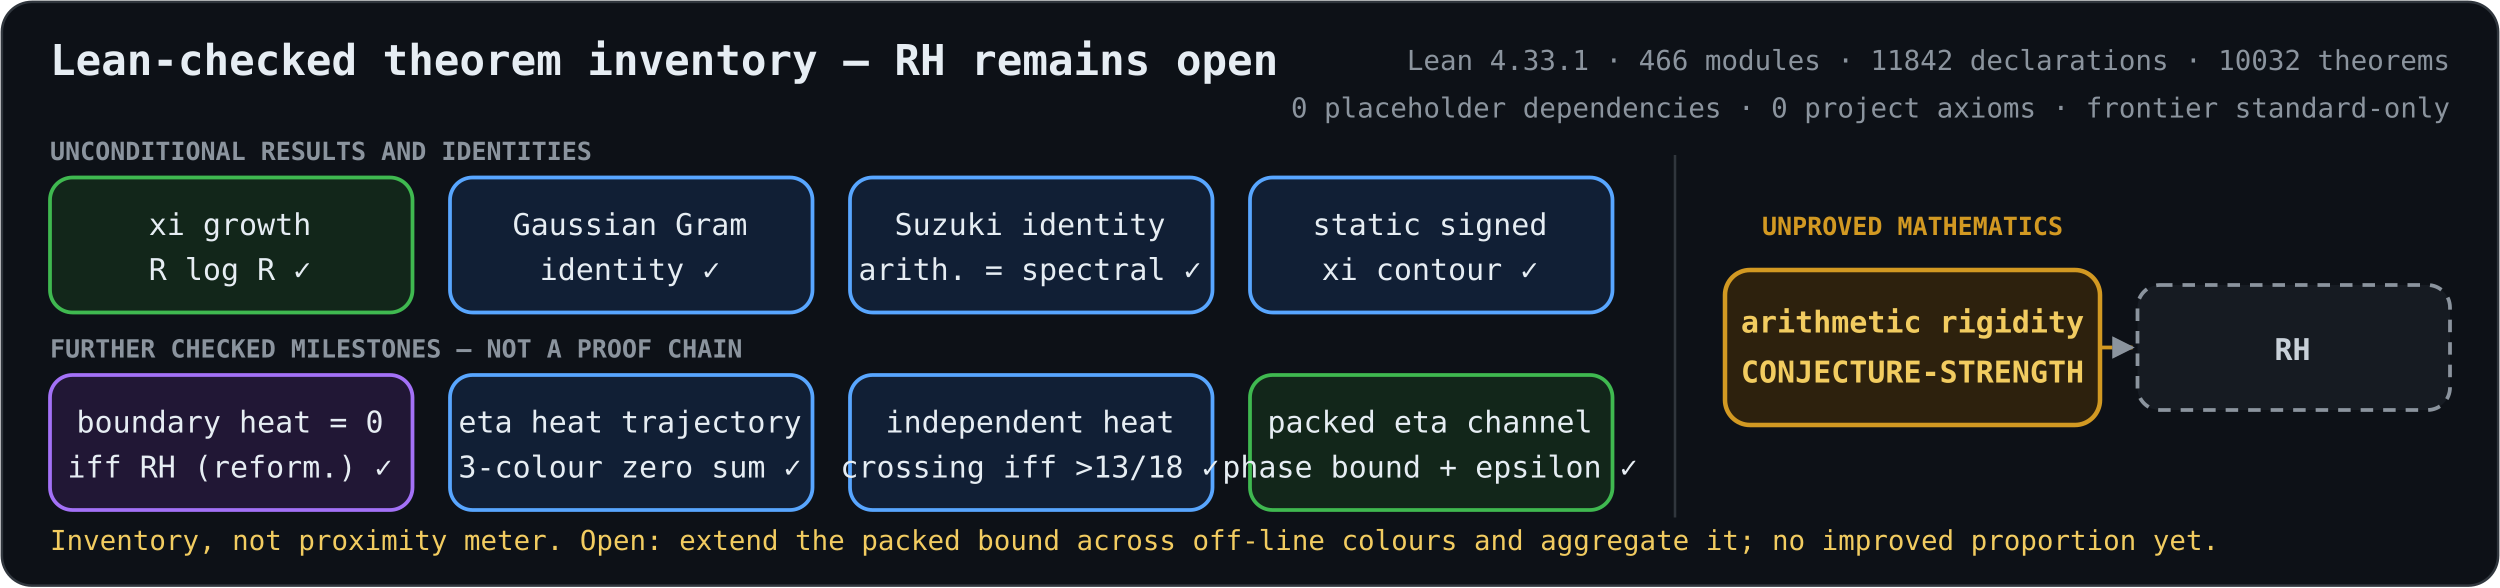
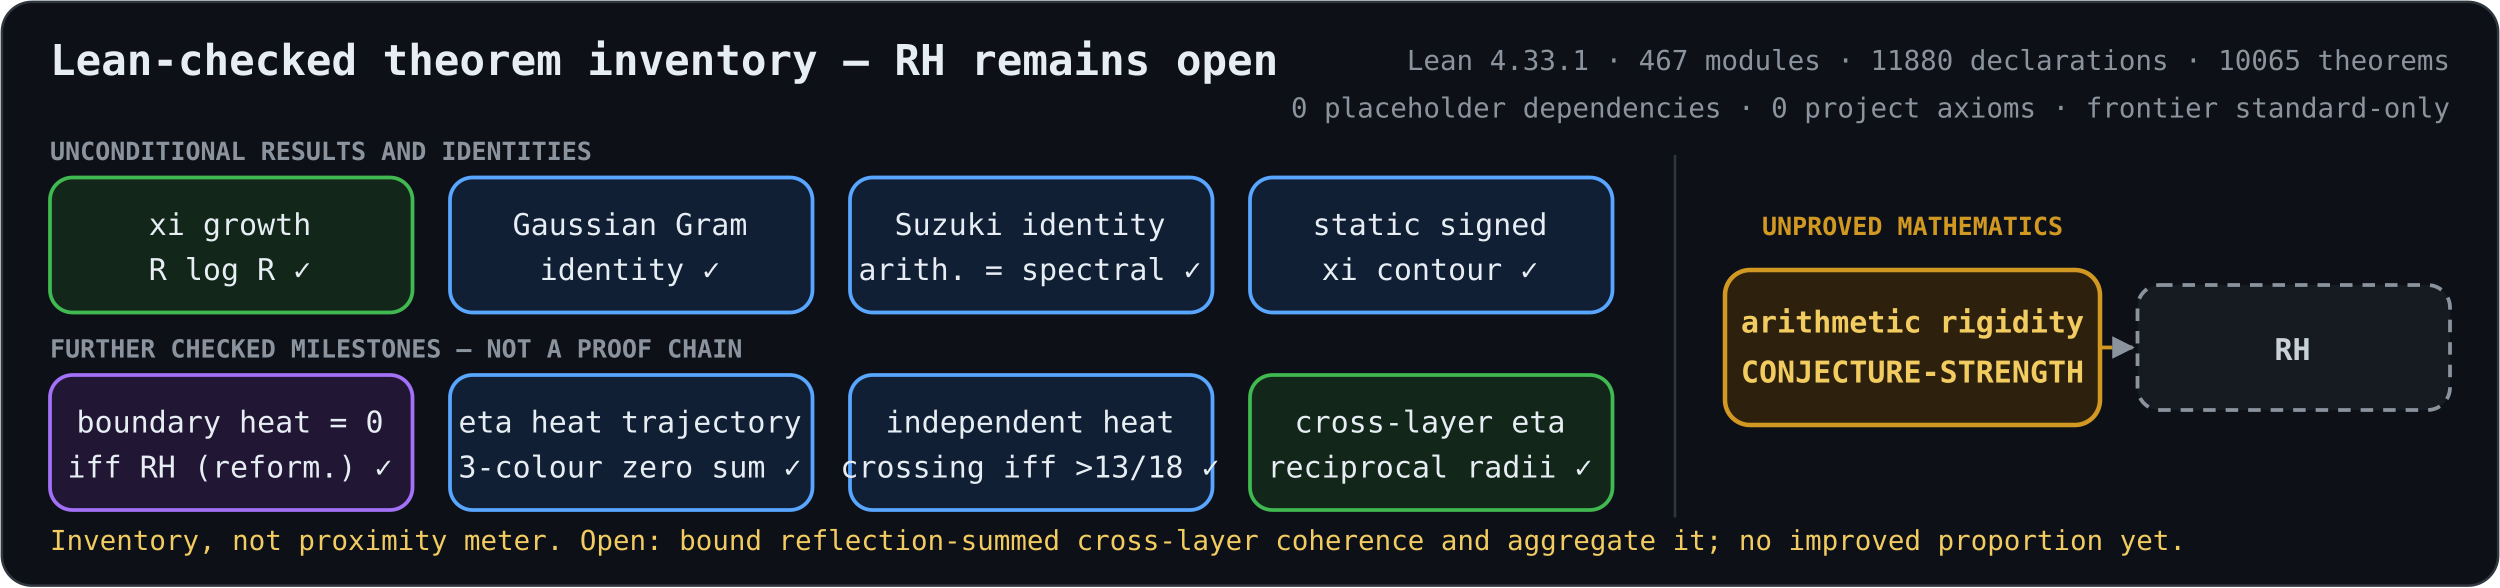
<svg xmlns="http://www.w3.org/2000/svg" role="img" aria-labelledby="title description" viewBox="0 0 1000 235">
  <defs>
    <marker id="arrow" viewBox="0 0 10 10" refX="9" refY="5" markerWidth="6" markerHeight="6" orient="auto-start-reverse">
      <path d="M 0 0 L 10 5 L 0 10 z" fill="#8b949e" />
    </marker>
    <style>
      .bg { fill: #0d1117; stroke: #30363d; }
      text { fill: #e6edf3; font-family: ui-monospace, SFMono-Regular, Menlo, Consolas, monospace; font-size: 12px; text-anchor: middle; }
      .heading { font-size: 17px; font-weight: 700; text-anchor: start; }
      .metrics { fill: #8b949e; font-size: 11px; text-anchor: end; }
      .proved rect { fill: #12261a; stroke: #3fb950; stroke-width: 1.5; }
      .proved.equivalence rect { fill: #211735; stroke: #a371f7; }
      .proved.bridge rect { fill: #111f35; stroke: #58a6ff; }
      .proved.reduction rect { fill: #102a2c; stroke: #39c5cf; }
      .open rect { fill: #2d210d; stroke: #d29922; stroke-width: 1.8; }
      .goal rect { fill: #161b22; stroke: #8b949e; stroke-width: 1.5; stroke-dasharray: 5 4; }
      .open text { fill: #f2cc60; font-weight: 700; }
      .goal text { fill: #c9d1d9; font-weight: 700; }
      .open-edge { fill: none; stroke: #d29922; stroke-width: 1.5; stroke-dasharray: 5 4; marker-end: url(#arrow); }
      .section { fill: #8b949e; font-size: 10px; font-weight: 700; text-anchor: start; }
      .gap-label { fill: #d29922; font-size: 10px; font-weight: 700; }
      .frontier { fill: #f2cc60; font-size: 11px; text-anchor: start; }
    </style>
  </defs>
  <rect class="bg" x="0.75" y="0.75" width="998.5" height="233.5" rx="12" />
  <text class="heading" x="20" y="30">Lean-checked theorem inventory — RH remains open</text>
-   <text class="metrics" x="980" y="28">Lean 4.33.1 · 466 modules · 11842 declarations · 10032 theorems</text>
+   <text class="metrics" x="980" y="28">Lean 4.33.1 · 467 modules · 11880 declarations · 10065 theorems</text>
  <text class="metrics" x="980" y="47">0 placeholder dependencies · 0 project axioms · frontier standard-only</text>
  <text class="section" x="20" y="64">UNCONDITIONAL RESULTS AND IDENTITIES</text>
  <text class="section" x="20" y="143">FURTHER CHECKED MILESTONES — NOT A PROOF CHAIN</text>
  <line x1="670" y1="62" x2="670" y2="207" stroke="#30363d" />
  <text class="gap-label" x="765" y="94">UNPROVED MATHEMATICS</text>
  <path class="open-edge" d="M840 139 H853" />
  <g class="proved unconditional">
    <rect x="20" y="71" width="145" height="54" rx="9" />
    <text x="92" y="94">xi growth</text>
    <text x="92" y="112">R log R  ✓</text>
  </g>
  <g class="proved bridge">
    <rect x="180" y="71" width="145" height="54" rx="9" />
    <text x="252" y="94">Gaussian Gram</text>
    <text x="252" y="112">identity  ✓</text>
  </g>
  <g class="proved bridge">
    <rect x="340" y="71" width="145" height="54" rx="9" />
    <text x="412" y="94">Suzuki identity</text>
    <text x="412" y="112">arith. = spectral  ✓</text>
  </g>
  <g class="proved bridge">
    <rect x="500" y="71" width="145" height="54" rx="9" />
    <text x="572" y="94">static signed</text>
    <text x="572" y="112">xi contour  ✓</text>
  </g>
  <g class="proved equivalence">
    <rect x="20" y="150" width="145" height="54" rx="9" />
    <text x="92" y="173">boundary heat = 0</text>
    <text x="92" y="191">iff RH (reform.)  ✓</text>
  </g>
  <g class="proved bridge">
    <rect x="180" y="150" width="145" height="54" rx="9" />
    <text x="252" y="173">eta heat trajectory</text>
    <text x="252" y="191">3-colour zero sum  ✓</text>
  </g>
  <g class="proved bridge">
    <rect x="340" y="150" width="145" height="54" rx="9" />
    <text x="412" y="173">independent heat</text>
    <text x="412" y="191">crossing iff &gt;13/18  ✓</text>
  </g>
  <g class="proved unconditional">
    <rect x="500" y="150" width="145" height="54" rx="9" />
-     <text x="572" y="173">packed eta channel</text>
-     <text x="572" y="191">phase bound + epsilon  ✓</text>
+     <text x="572" y="173">cross-layer eta</text>
+     <text x="572" y="191">reciprocal radii  ✓</text>
  </g>
  <g class="open">
    <rect x="690" y="108" width="150" height="62" rx="10" />
    <text x="765" y="133">arithmetic rigidity</text>
    <text x="765" y="153">CONJECTURE-STRENGTH</text>
  </g>
  <g class="goal">
    <rect x="855" y="114" width="125" height="50" rx="9" />
    <text x="917" y="144">RH</text>
  </g>
-   <text class="frontier" x="20" y="220">Inventory, not proximity meter. Open: extend the packed bound across off-line colours and aggregate it; no improved proportion yet.</text>
+   <text class="frontier" x="20" y="220">Inventory, not proximity meter. Open: bound reflection-summed cross-layer coherence and aggregate it; no improved proportion yet.</text>
</svg>
